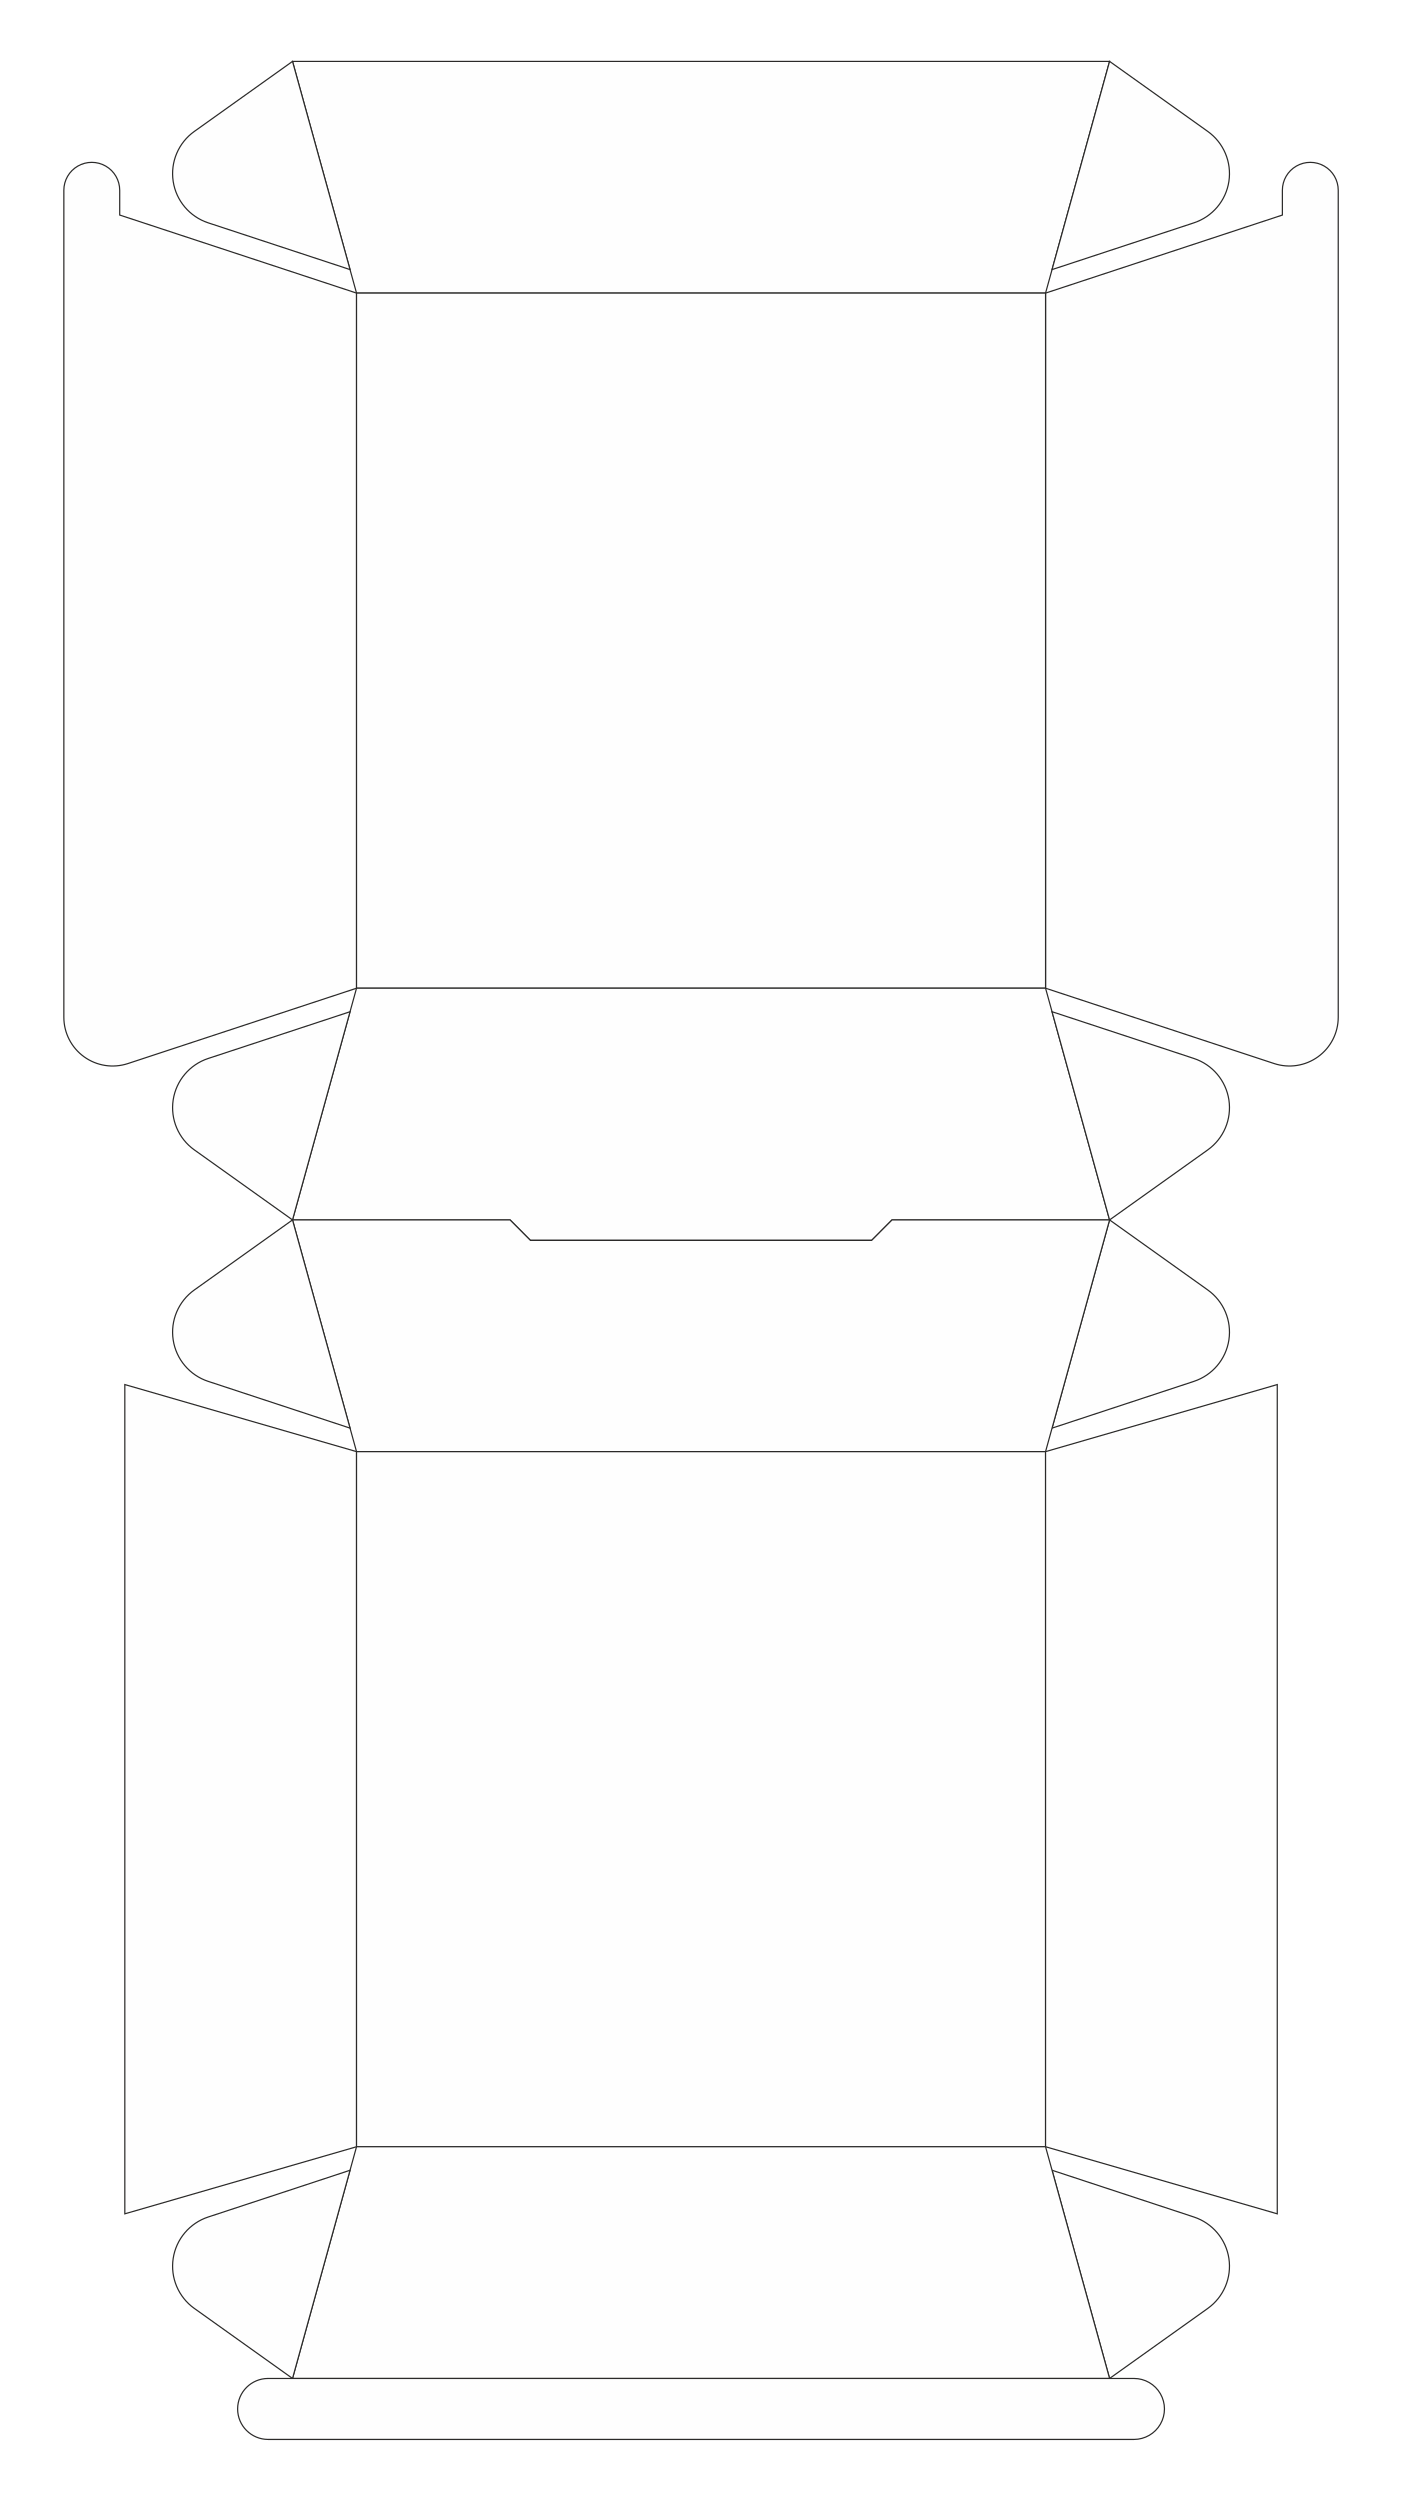
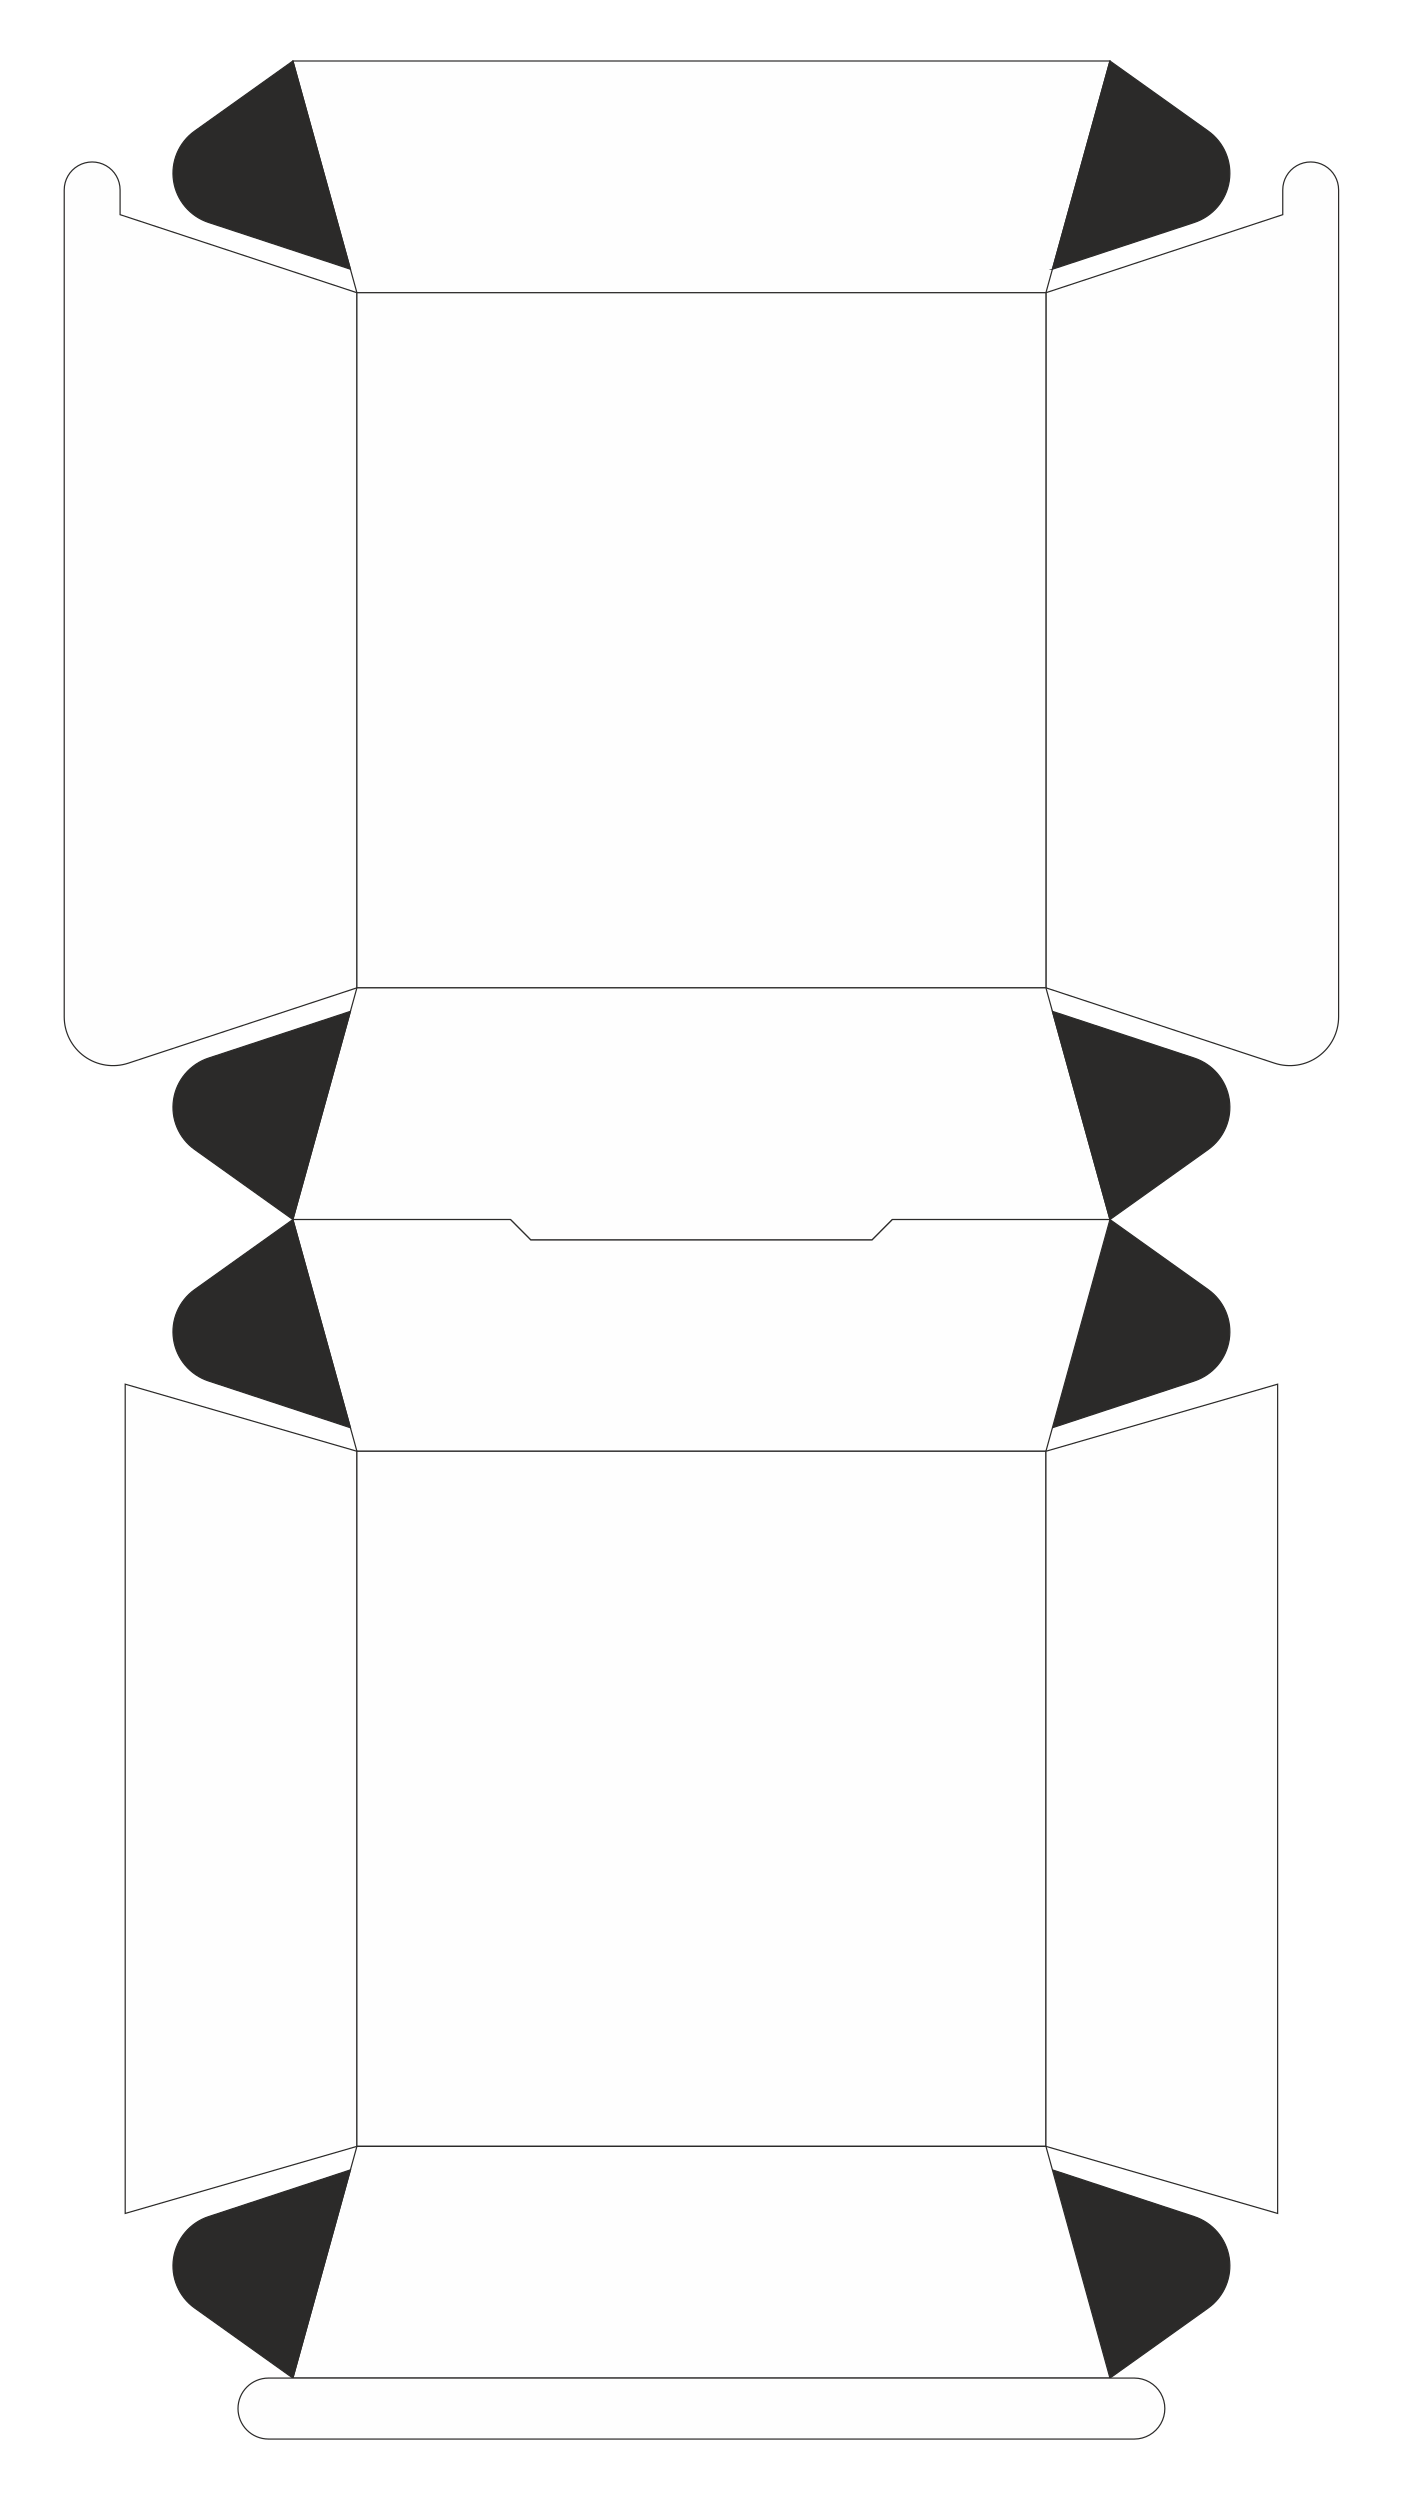
- <svg xmlns="http://www.w3.org/2000/svg" xml:space="preserve" width="230mm" height="410mm" version="1.1" style="shape-rendering:geometricPrecision; text-rendering:geometricPrecision; image-rendering:optimizeQuality; fill-rule:evenodd; clip-rule:evenodd" viewBox="0 0 230000 410000">
+ <svg xmlns="http://www.w3.org/2000/svg" xml:space="preserve" width="230mm" height="410mm" version="1.1" style="shape-rendering:geometricPrecision; text-rendering:geometricPrecision; image-rendering:optimizeQuality; fill-rule:evenodd; clip-rule:evenodd" viewBox="0 0 229876.1 409779.1">
  <defs>
    <style type="text/css">
   
-     .str0 {stroke:#2B2A29;stroke-width:200;stroke-miterlimit:22.926}
+     .str0 {stroke:#2B2A29;stroke-width:199.9;stroke-miterlimit:22.926}
    .fil0 {fill:none}
    .fil1 {fill:#FEFEFE}
+     .fil2 {fill:#2B2A29}
   
  </style>
  </defs>
  <g id="Layer_x0020_1">
-     <rect class="fil0" x="-62" y="62.7" width="230000" height="410000" />
-     <polygon class="fil1 str0" points="58470.8,48067.4 171470.8,48067.4 172536.1,44211.9 181970.7,10067.5 47970.8,10067.5 57405.4,44211.9 " />
-     <path class="fil1 str0" d="M171470.8 48067.4l0 113999.9 37495.8 12357.6c2437.8,803.3 5113,388.3 7192.7,-1116.1 2079.8,-1504.3 3311.4,-3915.3 3311.4,-6482l0 -135619.7c0,-1636.5 -873.1,-3148.8 -2290.3,-3967 -1417.3,-818.3 -3163.4,-818.3 -4580.6,0 -1417.3,818.2 -2290.3,2330.5 -2290.3,3967l0 4060.4 -38838.7 12799.9z" />
-     <path class="fil1 str0" d="M172536.1 44211.9l23260.2 -7665.8c3042.2,-1002.7 5262.4,-3630.4 5743.1,-6797.2 480.7,-3167 -859.7,-6335.3 -3467.4,-8195.5l-16101.3 -11485.9 -9434.6 34144.4z" />
-     <path class="fil1 str0" d="M57405.4 44211.9l-9434.6 -34144.4 -16101.3 11485.9c-2607.7,1860.2 -3948.2,5028.5 -3467.5,8195.5 480.7,3166.8 2701,5794.5 5743.2,6797.2l23260.2 7665.8z" />
-     <path class="fil1 str0" d="M58470.8 48067.4l-38838.8 -12799.9 0 -4060.4c0,-1636.5 -873.1,-3148.8 -2290.3,-3967 -1417.3,-818.3 -3163.4,-818.3 -4580.6,0 -1417.3,818.2 -2290.3,2330.5 -2290.3,3967l0 135619.7c0,2566.7 1231.6,4977.7 3311.3,6481.9 2079.7,1504.5 4754.9,1919.5 7192.7,1116.2l37496 -12357.6 0 -113999.9z" />
-     <polygon class="fil1 str0" points="58470.8,48067.4 58470.8,162067.3 171470.8,162067.3 171470.8,48067.4 " />
-     <polygon class="fil1 str0" points="171470.8,162067.3 58470.8,162067.3 57405.4,165922.8 47970.8,200067.4 83648.5,200067.4 86984.2,203419.8 142955.4,203419.8 146291.1,200067.4 181970.7,200067.4 172536.1,165922.8 " />
-     <path class="fil1 str0" d="M47970.8 200067.4l9434.6 -34144.6 -23260.2 7665.8c-3042.2,1002.7 -5262.5,3630.4 -5743.2,6797.4 -480.7,3166.8 859.8,6335.1 3467.5,8195.3l16101.3 11486.1z" />
-     <path class="fil1 str0" d="M172536.1 165922.8l9434.6 34144.6 16101.3 -11486.1c2607.7,-1860.2 3948.1,-5028.5 3467.4,-8195.3 -480.7,-3167 -2700.9,-5794.7 -5743.1,-6797.4l-23260.2 -7665.8z" />
-     <path class="fil1 str0" d="M181970.7 200067.4l-9434.6 34144.4 23260.2 -7665.8c3042.2,-1002.7 5262.4,-3630.4 5743.1,-6797.2 480.7,-3167 -859.7,-6335.3 -3467.4,-8195.5l-16101.3 -11485.9z" />
-     <polygon class="fil1 str0" points="172536.1,234211.8 181970.7,200067.4 146291.1,200067.4 142955.4,203419.8 86984.2,203419.8 83648.5,200067.4 47970.8,200067.4 57405.4,234211.8 58470.8,238067.3 171470.8,238067.3 " />
-     <path class="fil1 str0" d="M57405.4 234211.8l-9434.6 -34144.4 -16101.3 11485.9c-2607.7,1860.2 -3948.2,5028.5 -3467.5,8195.5 480.7,3166.8 2701,5794.5 5743.2,6797.2l23260.2 7665.8z" />
-     <polygon class="fil1 str0" points="58470.8,238067.3 20470.8,227067.3 20470.8,363067.2 58470.8,352067.2 " />
-     <path class="fil1 str0" d="M58470.8 238067.3l0 113999.9c47378.4,0 65621.6,0 113000,0l0 -113999.9 -113000 0z" />
-     <polygon class="fil1 str0" points="171470.8,238067.3 171470.8,352067.2 209470.7,363067.2 209470.7,227067.3 " />
-     <path class="fil1 str0" d="M195796.3 363588.5l-23260.2 -7665.8 9434.6 34144.6 16101.3 -11486.1c2607.7,-1860.2 3948.1,-5028.5 3467.4,-8195.3 -480.7,-3167 -2700.9,-5794.7 -5743.1,-6797.4z" />
-     <path class="fil1 str0" d="M181970.7 390067.3l-9434.6 -34144.6 -1065.3 -3855.5c-53454.8,0 -59545.2,0 -113000,0l-1065.4 3855.5 -9434.6 34144.6 133999.9 0z" />
-     <path class="fil1 str0" d="M47970.8 390067.3l9434.6 -34144.6 -23260.2 7665.8c-3042.2,1002.7 -5262.5,3630.4 -5743.2,6797.4 -480.7,3166.8 859.8,6335.1 3467.5,8195.3l16101.3 11486.1z" />
-     <path class="fil1 str0" d="M181970.7 390067.3l-133999.9 0 -4000 0c-2761.4,0 -5000,2238.5 -5000,4999.9 0,2761.5 2238.5,5000 5000,5000l141999.9 0c1786.3,0 3436.9,-953 4330.1,-2500 893.2,-1547 893.2,-3452.9 0,-4999.9 -893.2,-1547 -2543.8,-2500 -4330.1,-2500l-4000 0z" />
+     <rect class="fil0" width="229876.1" height="409779.1" />
+     <polygon class="fil1 str0" points="58501.3,47978.8 171440.4,47978.8 172505.1,44125.4 181934.6,9999.4 48006.9,9999.4 57436.4,44125.4 " />
+     <path class="fil1 str0" d="M171440.4 47978.8l0 113938.5 37475.6 12350.9c2436.5,802.9 5110.2,388.1 7188.8,-1115.5 2078.7,-1503.5 3309.6,-3913.2 3309.6,-6478.5l0 -135546.6c0,-1635.6 -872.6,-3147.1 -2289.1,-3964.9 -1416.5,-817.9 -3161.7,-817.9 -4578.1,0 -1416.5,817.8 -2289.1,2329.2 -2289.1,3964.9l0 4058.2 -38817.8 12793z" />
+     <path class="fil2 str0" d="M172505.1 44125.4l23247.7 -7661.7c3040.6,-1002.2 5259.6,-3628.4 5740,-6793.5 480.4,-3165.3 -859.2,-6331.9 -3465.5,-8191.1l-16092.6 -11479.7 -9429.5 34126z" />
+     <path class="fil2 str0" d="M57436.4 44125.4l-9429.5 -34126 -16092.6 11479.7c-2606.3,1859.2 -3946.1,5025.8 -3465.6,8191.1 480.4,3165.1 2699.5,5791.4 5740.1,6793.5l23247.7 7661.7z" />
+     <path class="fil1 str0" d="M58501.3 47978.8l-38817.9 -12793 0 -4058.2c0,-1635.6 -872.6,-3147.1 -2289.1,-3964.9 -1416.5,-817.9 -3161.7,-817.9 -4578.1,0 -1416.5,817.8 -2289.1,2329.2 -2289.1,3964.9l0 135546.6c0,2565.3 1230.9,4975 3309.5,6478.4 2078.6,1503.7 4752.3,1918.5 7188.8,1115.6l37475.8 -12350.9 0 -113938.5z" />
+     <polygon class="fil1 str0" points="58501.3,47978.8 58501.3,161917.3 171440.4,161917.3 171440.4,47978.8 " />
+     <polygon class="fil1 str0" points="171440.4,161917.3 58501.3,161917.3 57436.4,165770.7 48006.9,199896.9 83665.4,199896.9 86999.3,203247.5 142940.3,203247.5 146274.2,199896.9 181934.6,199896.9 172505.1,165770.7 " />
+     <path class="fil2 str0" d="M48006.9 199896.9l9429.5 -34126.2 -23247.7 7661.7c-3040.6,1002.2 -5259.7,3628.4 -5740.1,6793.7 -480.4,3165.1 859.3,6331.7 3465.6,8190.9l16092.6 11479.9z" />
+     <path class="fil2 str0" d="M172505.1 165770.7l9429.5 34126.2 16092.6 -11479.9c2606.3,-1859.2 3946,-5025.8 3465.5,-8190.9 -480.4,-3165.3 -2699.4,-5791.6 -5740,-6793.7l-23247.7 -7661.7z" />
+     <path class="fil2 str0" d="M181934.6 199896.9l-9429.5 34126 23247.7 -7661.7c3040.6,-1002.2 5259.6,-3628.4 5740,-6793.5 480.4,-3165.3 -859.2,-6331.9 -3465.5,-8191.1l-16092.6 -11479.7z" />
+     <polygon class="fil1 str0" points="172505.1,234022.9 181934.6,199896.9 146274.2,199896.9 142940.3,203247.5 86999.3,203247.5 83665.4,199896.9 48006.9,199896.9 57436.4,234022.9 58501.3,237876.4 171440.4,237876.4 " />
+     <path class="fil2 str0" d="M57436.4 234022.9l-9429.5 -34126 -16092.6 11479.7c-2606.3,1859.2 -3946.1,5025.8 -3465.6,8191.1 480.4,3165.1 2699.5,5791.4 5740.1,6793.5l23247.7 7661.7z" />
+     <polygon class="fil1 str0" points="58501.3,237876.4 20521.7,226882.3 20521.7,362808.9 58501.3,351814.8 " />
+     <path class="fil1 str0" d="M58501.3 237876.4l0 113938.5c47352.9,0 65586.2,0 112939.1,0l0 -113938.5 -112939.1 0z" />
+     <polygon class="fil1 str0" points="171440.4,237876.4 171440.4,351814.8 209419.8,362808.9 209419.8,226882.3 " />
+     <path class="fil2 str0" d="M195752.8 363329.9l-23247.7 -7661.7 9429.5 34126.2 16092.6 -11479.9c2606.3,-1859.2 3946,-5025.8 3465.5,-8190.9 -480.4,-3165.3 -2699.4,-5791.6 -5740,-6793.7z" />
+     <path class="fil1 str0" d="M181934.6 389794.4l-9429.5 -34126.2 -1064.7 -3853.4c-53426,0 -59513.1,0 -112939.1,0l-1064.8 3853.4 -9429.5 34126.2 133927.7 0z" />
+     <path class="fil2 str0" d="M48006.9 389794.4l9429.5 -34126.2 -23247.7 7661.7c-3040.6,1002.2 -5259.7,3628.4 -5740.1,6793.7 -480.4,3165.1 859.3,6331.7 3465.6,8190.9l16092.6 11479.9z" />
+     <path class="fil1 str0" d="M181934.6 389794.4l-133927.7 0 -3997.8 0c-2759.9,0 -4997.3,2237.3 -4997.3,4997.2 0,2760 2237.3,4997.3 4997.3,4997.3l141923.4 0c1785.3,0 3435,-952.5 4327.8,-2498.7 892.7,-1546.2 892.7,-3451 0,-4997.2 -892.7,-1546.2 -2542.4,-2498.7 -4327.8,-2498.7l-3997.8 0z" />
  </g>
</svg>
